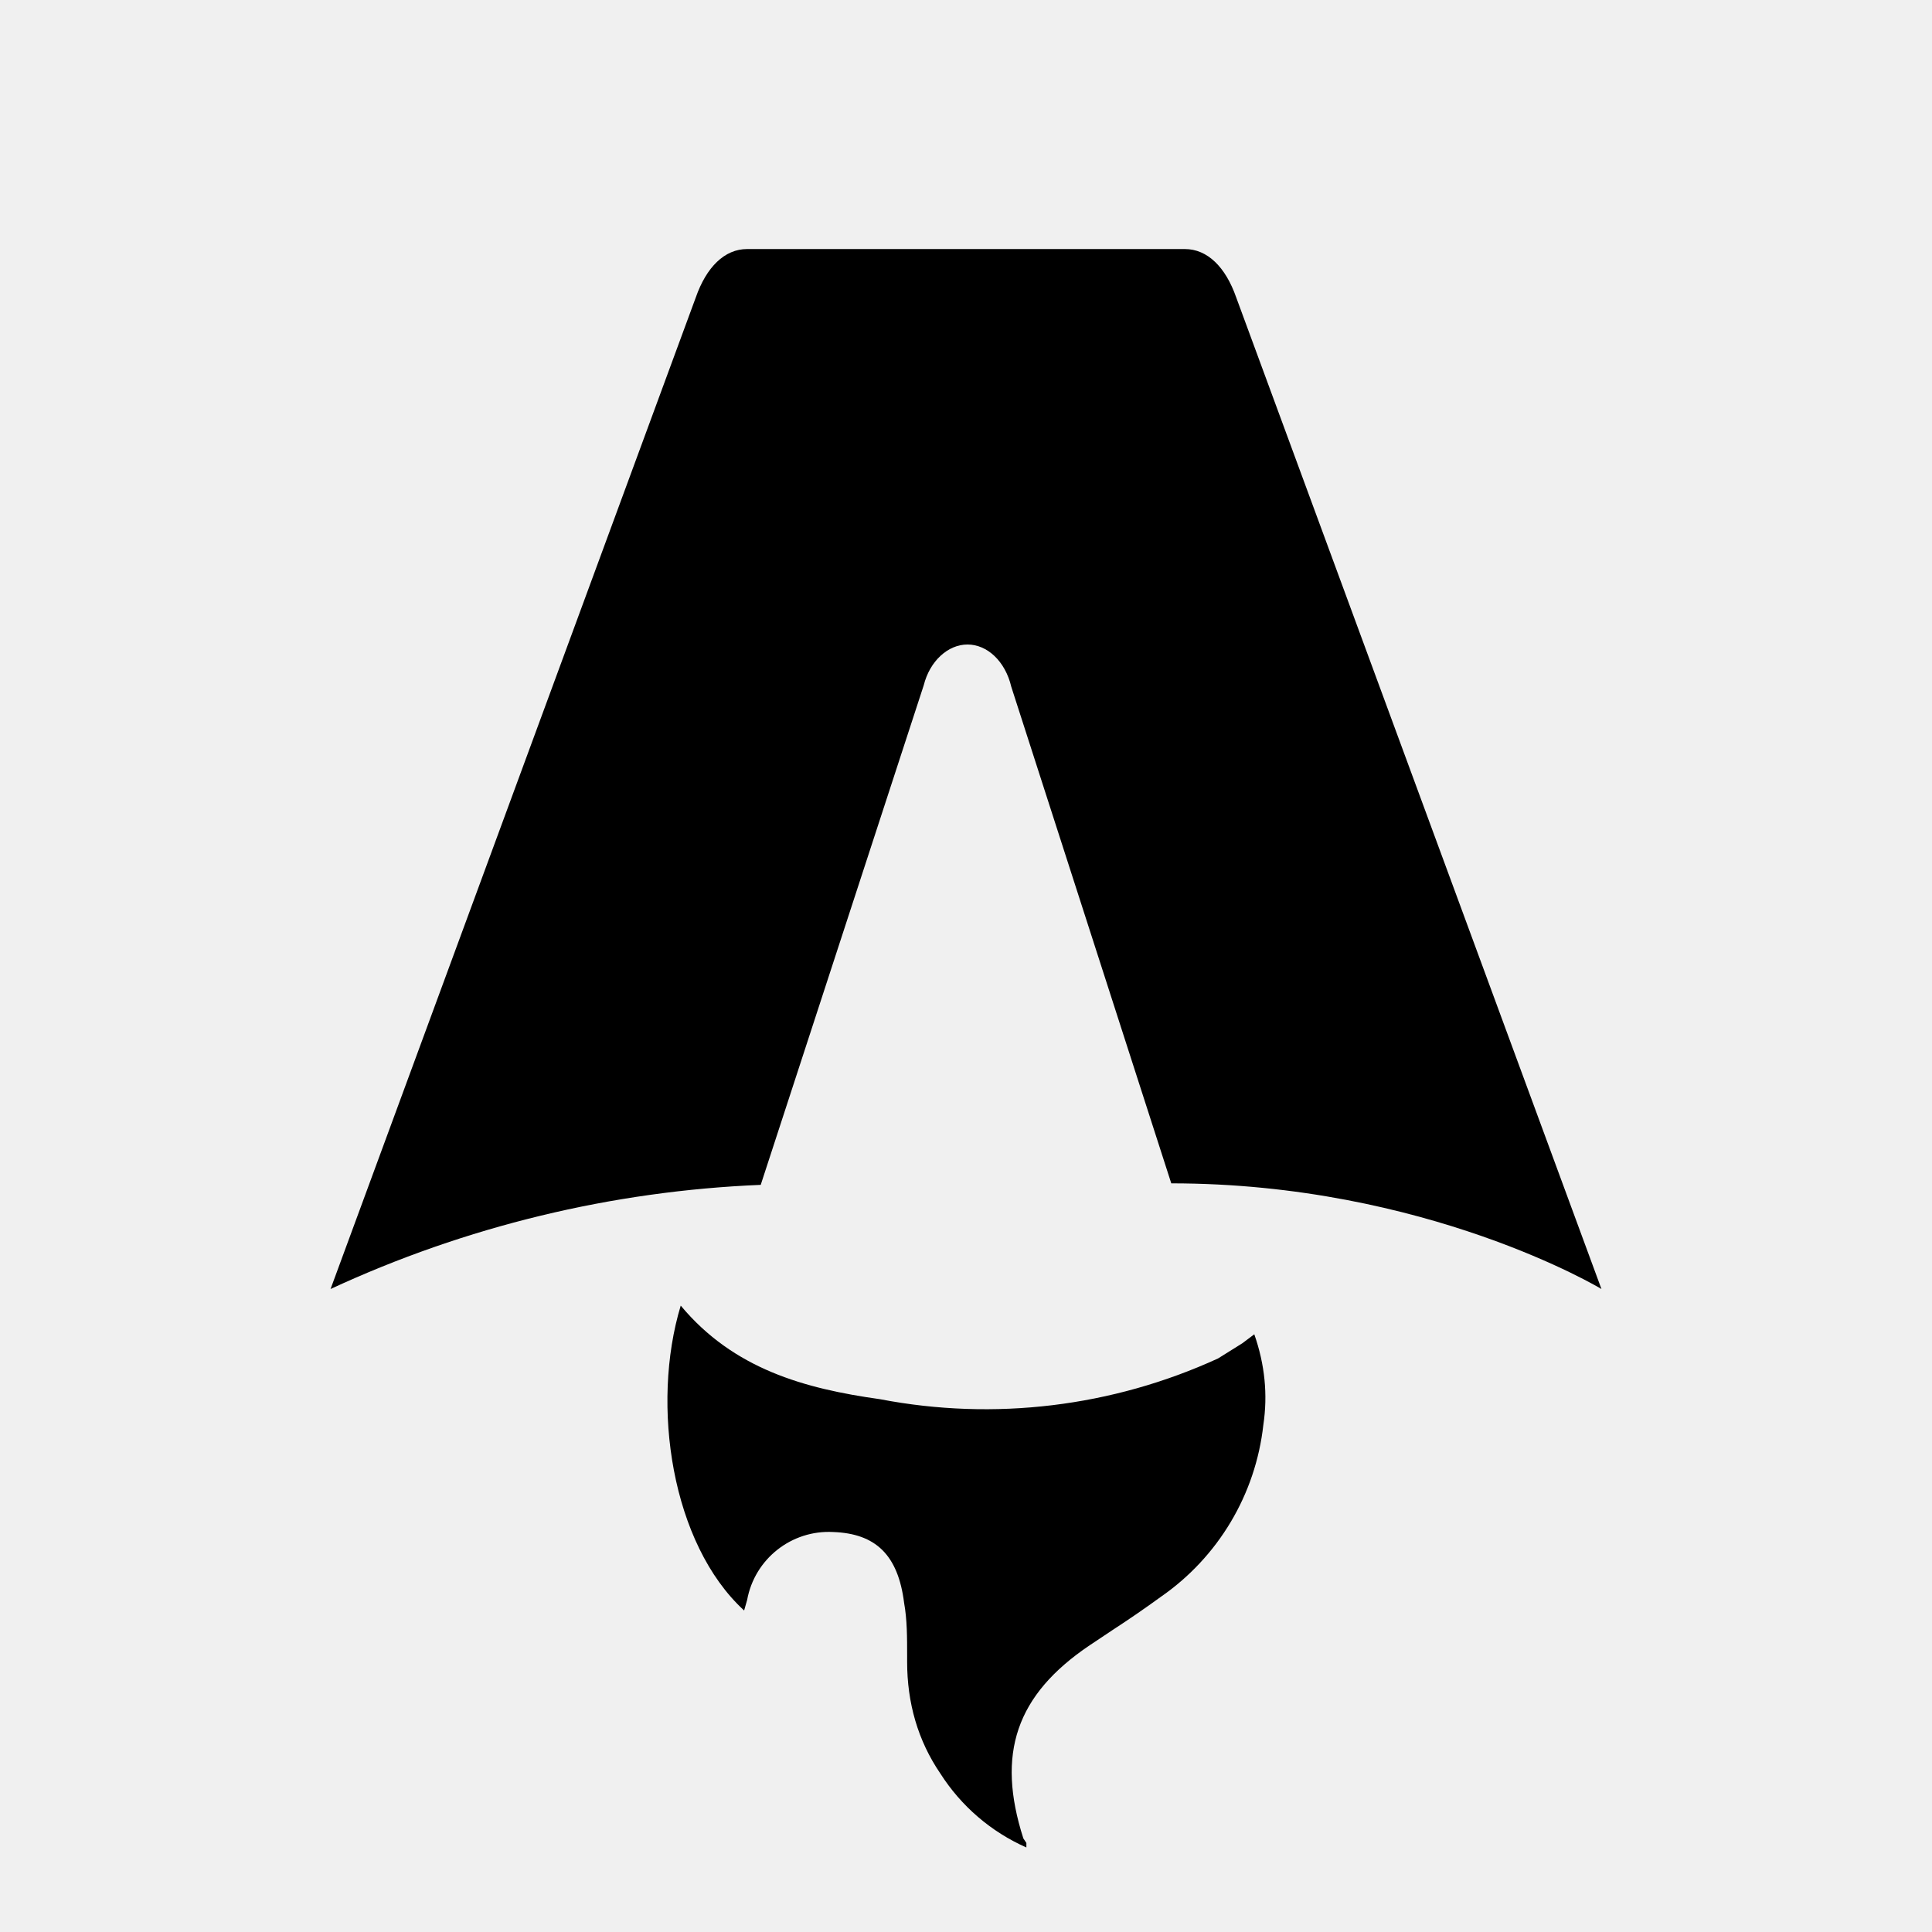
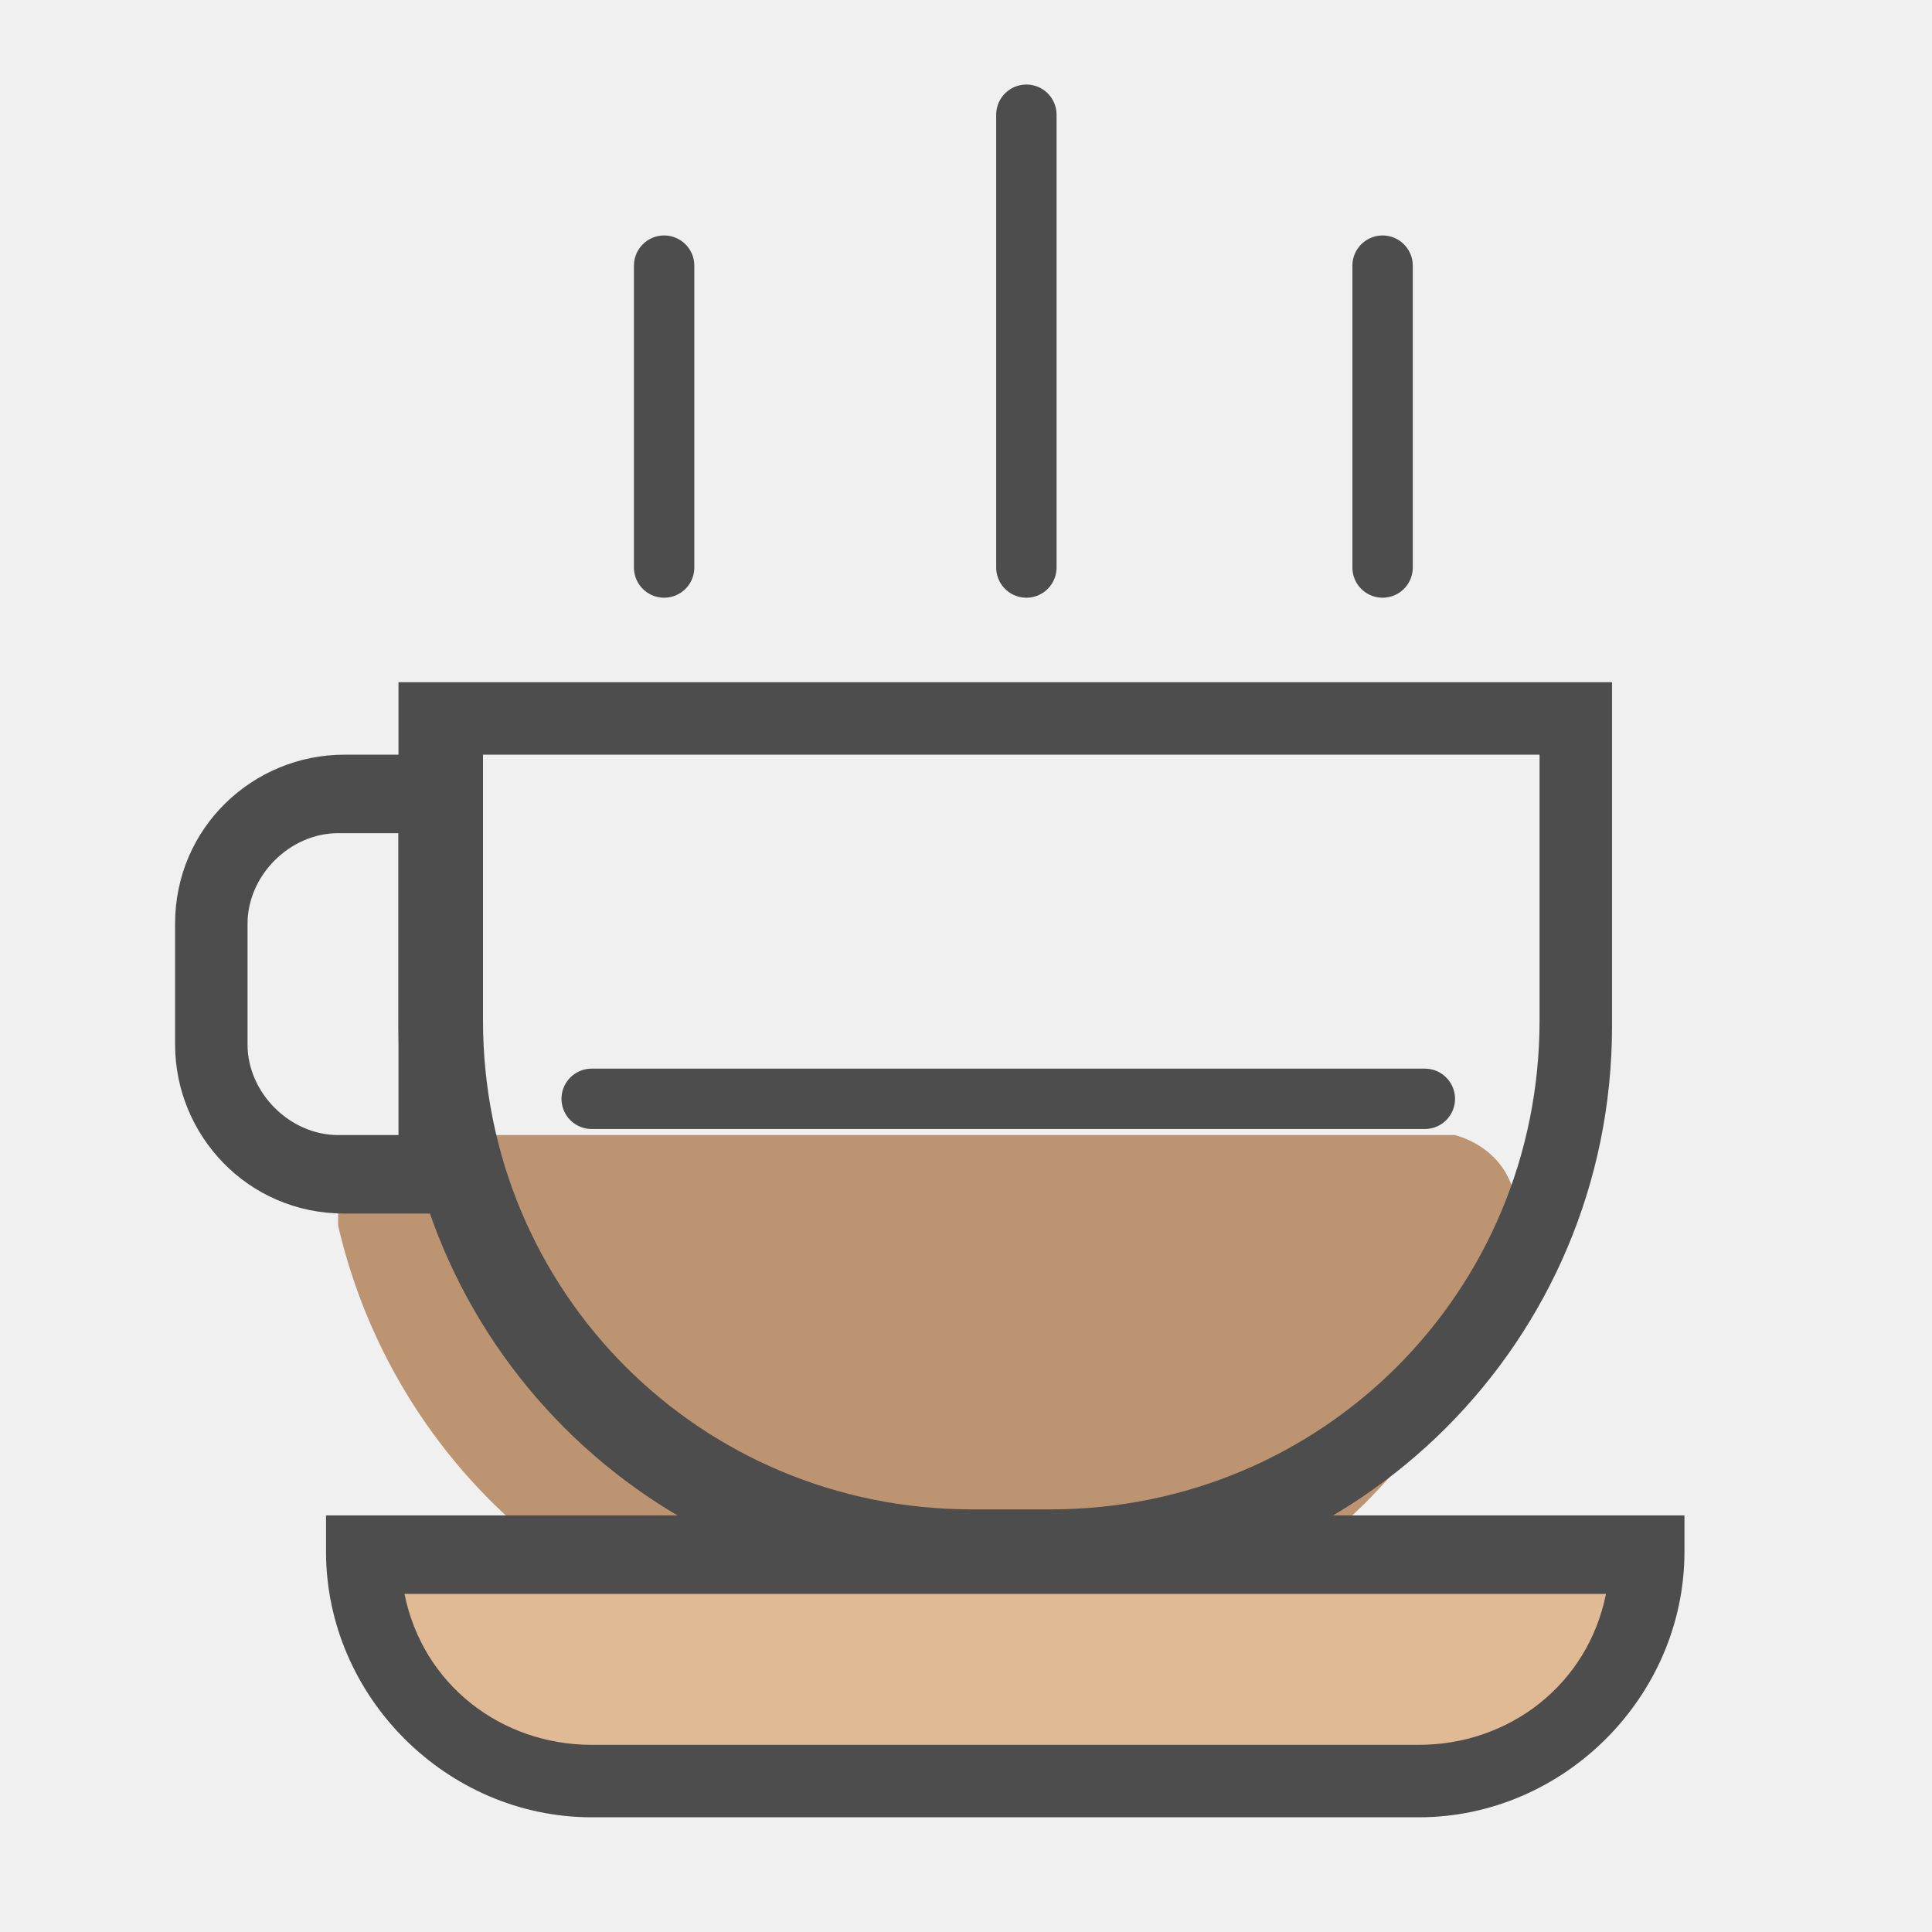
- <svg xmlns="http://www.w3.org/2000/svg" fill="none" viewBox="0 0 128 128">
-   <path d="M50.4 78.5a75.1 75.1 0 0 0-28.5 6.9l24.2-65.7c.7-2 1.9-3.2 3.4-3.2h29c1.5 0 2.7 1.2 3.4 3.2l24.2 65.7s-11.6-7-28.5-7L67 45.5c-.4-1.7-1.6-2.8-2.9-2.8-1.3 0-2.5 1.1-2.9 2.7L50.4 78.5Zm-1.1 28.2Zm-4.2-20.2c-2 6.6-.6 15.8 4.2 20.2a17.5 17.5 0 0 1 .2-.7 5.5 5.5 0 0 1 5.7-4.5c2.8.1 4.3 1.5 4.7 4.7.2 1.1.2 2.3.2 3.5v.4c0 2.7.7 5.2 2.2 7.4a13 13 0 0 0 5.7 4.9v-.3l-.2-.3c-1.8-5.6-.5-9.5 4.4-12.8l1.5-1a73 73 0 0 0 3.2-2.2 16 16 0 0 0 6.8-11.4c.3-2 .1-4-.6-6l-.8.6-1.6 1a37 37 0 0 1-22.4 2.7c-5-.7-9.7-2-13.2-6.2Z" />
-   <style>
-         path { fill: #000; }
-         @media (prefers-color-scheme: dark) {
-             path { fill: #FFF; }
-         }
+ <svg xmlns="http://www.w3.org/2000/svg" id="hot-coffee" version="1.1" viewBox="0 0 32 32">
+   <defs>
+     <style>
+       .st0 {
+         fill: #bc9471;
+       }
+ 
+       .st1 {
+         fill: #4d4d4d;
+       }
+ 
+       .st2 {
+         fill: #e0ba94;
+       }
+ 
+       .st3 {
+         fill: none;
+         stroke: #4d4d4d;
+         stroke-linecap: round;
+         stroke-linejoin: round;
+       }
    </style>
+   </defs>
+   <path class="st0" d="M6.9,18.8c-.7,0-1.3.5-1.3,1.2,0,0,0,.2,0,.3,1,4.3,4.8,7.3,9.1,7.3h1.3c4.4,0,8.2-3,9.1-7.3.1-.7-.3-1.3-1-1.5,0,0-.2,0-.3,0H6.9Z" />
+   <path class="st1" d="M25.5,12.5v4.4c0,4.5-3.6,8.1-8.1,8.1h-1.3c-4.5,0-8.1-3.6-8.1-8.1v-4.4h17.6M26.7,11.3H6.6v5.7c0,5.2,4.2,9.4,9.4,9.4,0,0,0,0,0,0h1.3c5.2,0,9.4-4.2,9.4-9.4,0,0,0,0,0,0v-5.7Z" />
+   <path class="st2" d="M9.8,29.5c-2.1,0-3.8-1.7-3.8-3.8h21.3c0,2.1-1.7,3.8-3.8,3.8h-13.8Z" />
+   <path class="st1" d="M26.6,26.4c-.3,1.5-1.6,2.5-3.1,2.5h-13.7c-1.5,0-2.8-1-3.1-2.5h19.9M28,25.1H5.4v.6c0,2.4,2,4.4,4.4,4.4h13.7c2.4,0,4.4-2,4.4-4.4h0v-.6ZM6.6,13.8v5h-1c-.8,0-1.5-.7-1.5-1.5v-2c0-.8.7-1.5,1.5-1.5h1M7.9,12.5h-2.2c-1.5,0-2.8,1.2-2.8,2.8v2c0,1.5,1.2,2.8,2.8,2.8h2.2v-7.5Z" />
+   <line class="st3" x1="17" y1="9.4" x2="17" y2="1.9" />
+   <line class="st3" x1="22.9" y1="9.4" x2="22.9" y2="4.4" />
+   <line class="st3" x1="11" y1="9.4" x2="11" y2="4.4" />
+   <line class="st3" x1="9.8" y1="18.2" x2="23.6" y2="18.2" />
</svg>
